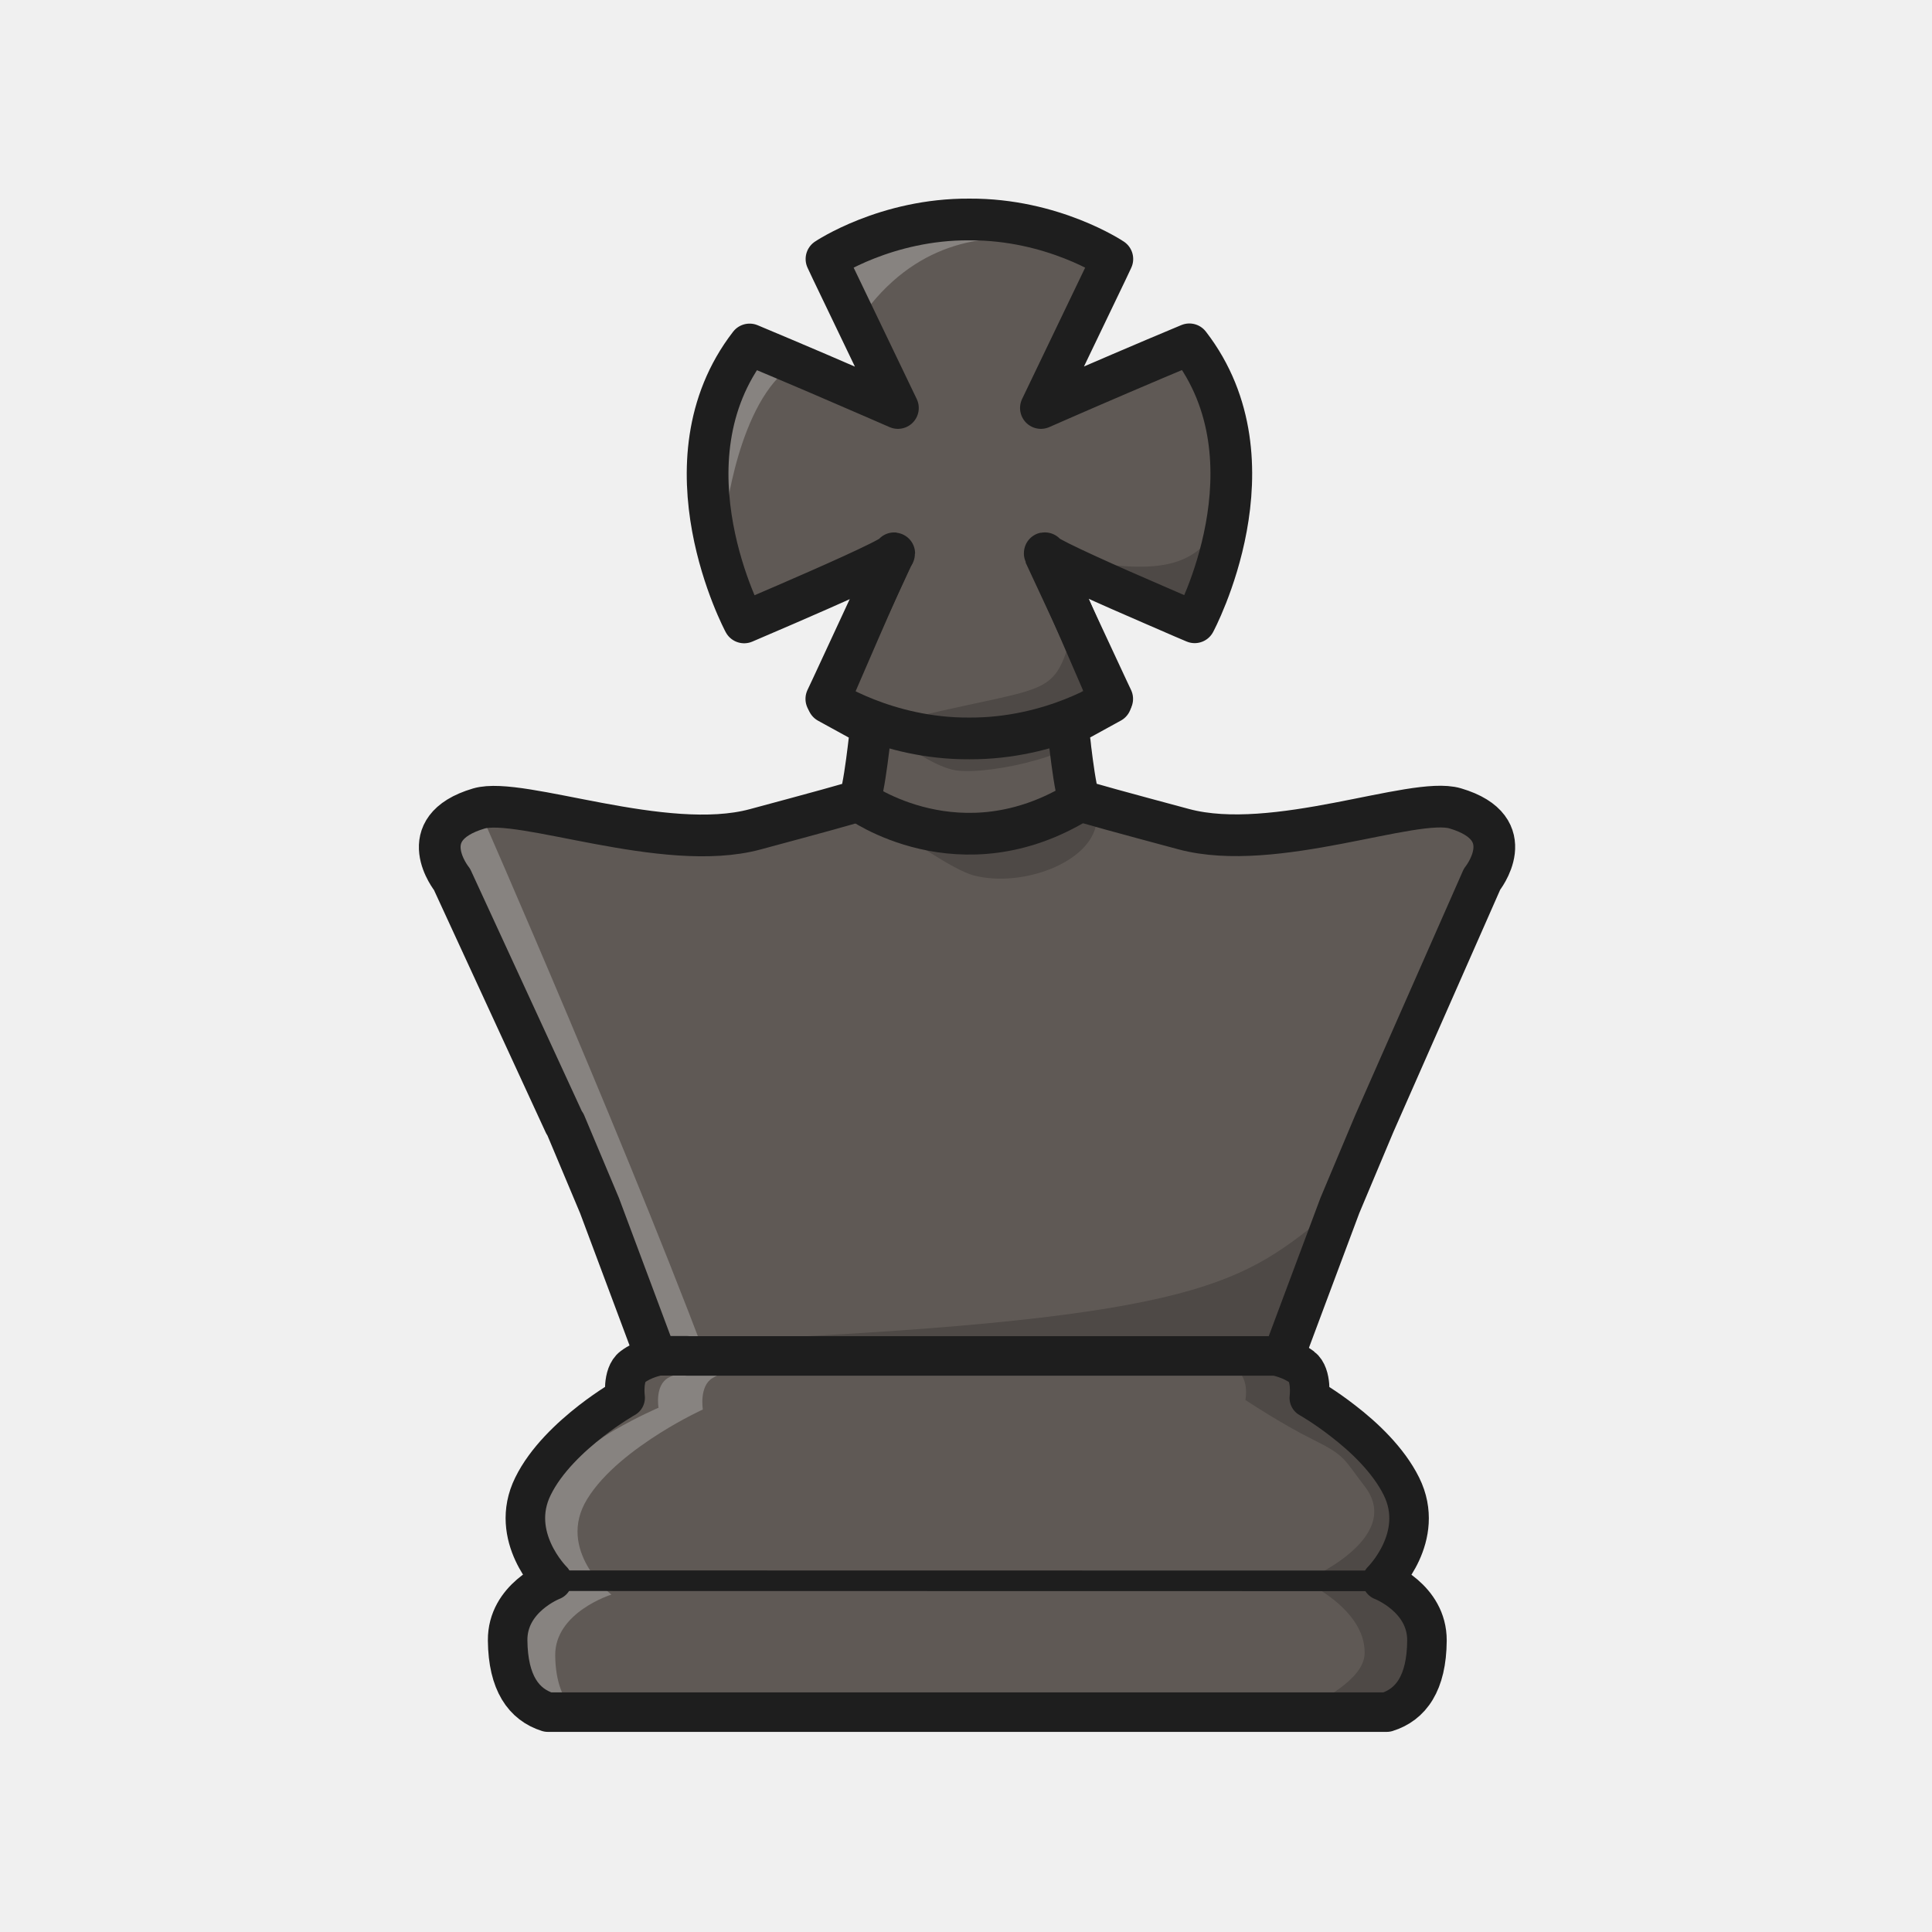
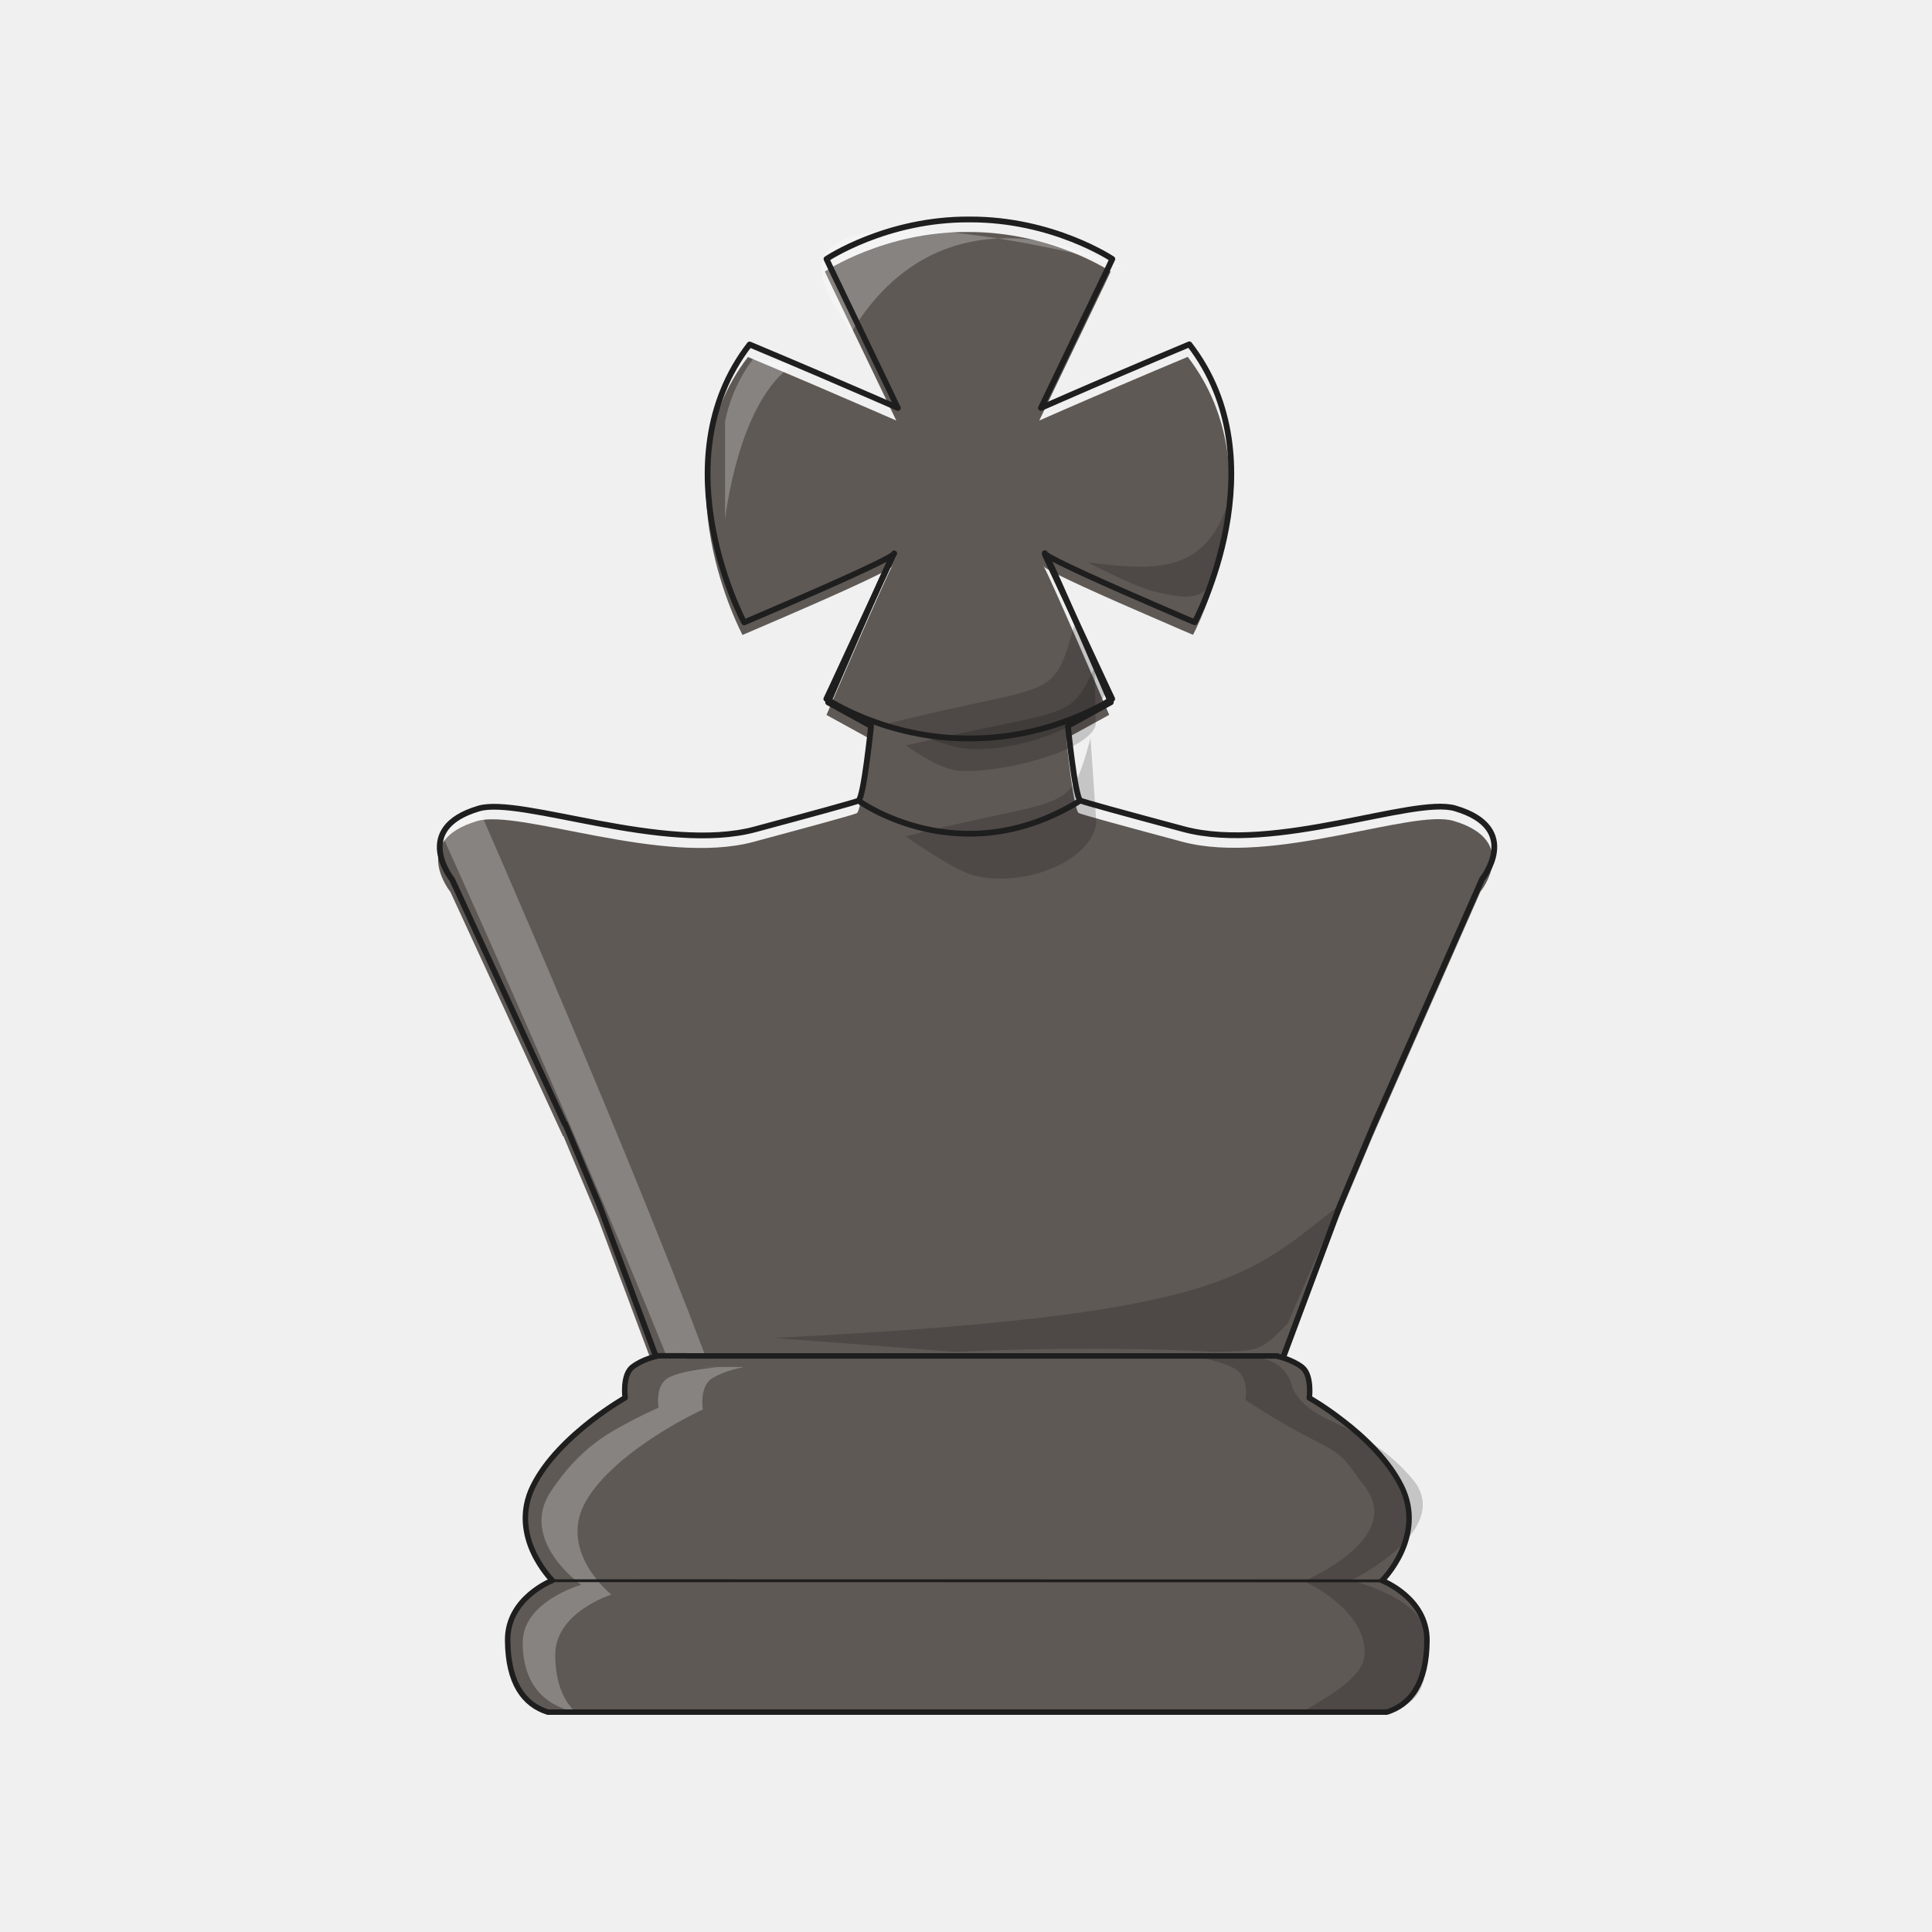
- <svg xmlns="http://www.w3.org/2000/svg" id="Layer_2" data-name="Layer 2" viewBox="0 0 141.73 141.73">
-   <defs>
-     <style>.cls-1{stroke-width:3.06px;fill:none;stroke:#1e1e1e;stroke-linejoin:round}.cls-4{fill-rule:evenodd}.cls-4,.cls-5,.cls-6{stroke-width:0}.cls-4{fill:#000;isolation:isolate;opacity:.18}.cls-5{fill:#fff;opacity:.25}.cls-6{fill:#5f5955}</style>
-   </defs>
-   <path d="m41.3 83.35-8.26-17.92s-3.01-3.73 1.97-5.2c3.06-.9 13.62 3.32 20.26 1.53 4.2-1.13 7.44-2.01 7.59-2.11.39-.27.92-5.47.92-5.47l-3.15-1.73s4.22-9.85 4.79-10.86c.04-.03.06-.05.06-.07 0-.03-.02 0-.06.07-.57.47-4.85 2.36-7.88 3.67-1.74.75-3.07 1.32-3.07 1.32s-6.29-11.73.4-20.39c1.67.7 3.42 1.44 5.01 2.12 3.26 1.4 5.87 2.54 5.87 2.54l-4.84-10.08-.4-.85s4.37-2.94 10.49-2.9c6.12-.03 10.48 2.9 10.48 2.9l-.4.85-4.84 10.08s2.61-1.15 5.88-2.55c1.59-.68 3.33-1.42 5.01-2.12 6.69 8.66.39 20.39.39 20.39s-1.33-.56-3.06-1.32c-3.04-1.31-7.32-3.21-7.88-3.67-.04-.07-.06-.1-.06-.07 0 .02.02.04.06.07.57 1 4.79 10.86 4.79 10.86l-3.15 1.73s.52 5.2.91 5.47c.15.1 3.39.98 7.6 2.11 6.65 1.78 16.85-2.43 19.9-1.53 4.98 1.47 1.97 5.2 1.97 5.2l-7.9 17.92-2.53 6.02-2.51 6.71-3.19 8.54H49.56l-3.19-8.54-2.51-6.71-2.53-6.02Z" class="cls-6" />
-   <path d="M32.26 60.88s10.66 23.41 18.02 42.06c.32.8 3.18 1.13 2.76 0-6.12-16.78-17.92-43.63-17.92-43.63l-2.87 1.57Zm20.93-22.77s.94-8.69 4.98-11.33c.11-.07-2.85-.55-2.96-.4-1.66 2.2-2.02 4.56-2.02 4.56v7.16Zm29.46-18.28s-12.79-7.58-20.16 4.48c-.32.52.49.81-1.04-1.51-6.87-10.37 18.33-3.99 18.33-3.99l2.87 1.01Z" class="cls-5" />
-   <path d="M94.48 97.07c-2.05 2.17-2.29 2.01-5.32 2.1-9.52-.51-19.1 0-19.1 0l-13.29-1.02c33.25-1.66 34.71-4.5 41.42-9.68l-3.72 8.6ZM66.42 61.35c12.23-3.07 11.99-1.47 13.58-7.18l.43 6.21c-.42 2.91-5.48 4.76-9 3.84-1.52-.4-5.01-2.88-5.01-2.88Zm-1.2-8.29c12.23-3.07 11.99-1.47 13.58-7.18l2.39 4.53c-.42 2.91-7.74 5.26-11.26 4.34-1.52-.4-4.7-1.69-4.7-1.69ZM79.8 41.25c5.23.69 8.87.77 10.46-4.94l-.95 4.53c-.42 2.91-1.23 3.43-4.75 2.52-1.52-.4-4.77-2.11-4.77-2.11Z" class="cls-4" />
-   <path d="M66.47 54.68c12.27-2.83 11.94-1.72 13.84-5.75l.07 4.27c-.58 2.03-7.54 3.66-10.21 3.32-1.48-.19-3.71-1.83-3.71-1.83Z" class="cls-4" />
-   <path d="m41.42 82.43-8.26-17.92s-3.01-3.73 1.97-5.2c3.06-.9 13.62 3.32 20.26 1.53 4.2-1.13 7.44-2.01 7.59-2.11.39-.27.92-5.47.92-5.47l-3.15-1.73s4.22-9.85 4.79-10.86c.04-.03.06-.05.06-.07 0-.03-.02 0-.06.07-.57.47-4.85 2.36-7.88 3.67-1.74.75-3.07 1.32-3.07 1.32s-6.29-11.73.4-20.39c1.67.7 3.42 1.44 5.01 2.12 3.26 1.4 5.87 2.54 5.87 2.54l-4.84-10.08-.4-.85s4.37-2.94 10.49-2.9C77.24 16.07 81.6 19 81.6 19l-.4.85-4.84 10.08s2.61-1.15 5.88-2.55c1.59-.68 3.33-1.42 5.01-2.12 6.69 8.66.39 20.39.39 20.39s-1.33-.56-3.06-1.32c-3.04-1.31-7.32-3.21-7.88-3.67-.04-.07-.06-.1-.06-.07 0 .02.02.04.06.07.57 1 4.79 10.86 4.79 10.86l-3.15 1.73s.52 5.2.91 5.47c.15.1 3.39.98 7.6 2.11 6.65 1.78 16.85-2.43 19.9-1.53 4.98 1.47 1.97 5.2 1.97 5.2l-7.9 17.92-2.53 6.02-2.51 6.71-3.19 8.54H49.68l-3.19-8.54-2.51-6.71-2.53-6.02Z" class="cls-1" />
-   <path d="m65.54 40.68-4.52 9.74-.4.85s4.37 2.94 10.49 2.9c6.12.03 10.48-2.9 10.48-2.9l-.4-.85-4.57-9.81M62.98 58.74s7.46 5.45 16.25 0" class="cls-1" />
-   <path d="M50.45 99.46h-2.21v.03s-1 .19-1.78.78c-.78.58-.55 2.27-.55 2.27s-1.12.63-2.5 1.7c-1.5 1.17-3.31 2.85-4.26 4.79-1.83 3.7 1.42 6.91 1.42 6.91s-3.31 1.27-3.28 4.4c.03 3.12 1.18 4.7 2.95 5.26h61.54c1.77-.55 2.93-2.12 2.95-5.25s-3.29-4.4-3.29-4.4 3.25-3.21 1.42-6.91c-.96-1.94-2.76-3.63-4.27-4.79-1.37-1.07-2.49-1.7-2.49-1.7s.22-1.69-.55-2.27c-.78-.58-1.78-.78-1.78-.78v-.03h-2.21m9.8 16.5-60.87-.01" class="cls-6" />
-   <path d="M38.34 120.51c.03 3.03 1.54 4.55 3.85 5.1.02 0 .03 0 .05.01-.94-.88-1.49-2.23-1.51-4.18-.03-3.17 4.12-4.46 4.12-4.46s-4.08-3.25-1.78-7c1.2-1.97 3.47-3.67 5.36-4.86 1.72-1.08 3.13-1.72 3.13-1.72s-.28-1.71.7-2.3c.97-.59 2.23-.79 2.23-.79v-.03h-3.14l1.28.03s-2.59.19-3.6.76c-1.01.56-.72 2.2-.72 2.2s-1.46.62-3.25 1.65c-1.96 1.13-3.4 2.61-4.65 4.49-2.39 3.58 2.22 6.85 2.22 6.85s-4.32 1.23-4.28 4.26Z" class="cls-5" />
-   <path d="M104.68 120.35c-.04 3.12-.2 4.71-3.21 5.27h-5.91c1.23-.91 4.53-2.35 4.55-4.36.04-3.27-4.46-5.27-4.46-5.27s7.44-3.09 4.46-6.96c-1.57-2.03-1.36-2.22-3.82-3.44-2.25-1.11-4.93-2.89-4.93-2.89s.37-1.76-.91-2.37c-1.27-.61-2.9-.82-2.9-.82s-3.9 0-3.91-.03h8l-1.66.03s1.99-.22 3.31.37c1.32.58 1.53 1.94 1.53 1.94s.41 1.31 2.74 2.38c2.56 1.17 4.44 2.38 6.07 4.32 3.11 3.7-4.53 7.43-4.53 7.43s5.62 1.27 5.58 4.4" style="stroke-width:0;fill:#000;isolation:isolate;opacity:.18" />
-   <path d="m101.39 115.97-60.88-.01" style="fill:none;stroke:#1e1e1e;stroke-linejoin:round;stroke-width:1.51px" />
-   <path d="M50.4 99.46h-2.21v.03s-1 .19-1.78.78c-.78.58-.55 2.27-.55 2.27s-1.12.63-2.5 1.7c-1.5 1.17-3.31 2.85-4.26 4.79-1.83 3.7 1.42 6.91 1.42 6.91s-3.31 1.27-3.28 4.4c.03 3.12 1.18 4.7 2.95 5.26h61.54c1.77-.55 2.93-2.12 2.95-5.25s-3.29-4.4-3.29-4.4 3.25-3.21 1.42-6.91c-.96-1.94-2.76-3.63-4.27-4.79-1.37-1.07-2.49-1.7-2.49-1.7s.22-1.69-.55-2.27c-.78-.58-1.78-.78-1.78-.78v-.03h-43.3Z" style="fill:none;stroke:#1e1e1e;stroke-linejoin:round;stroke-width:2.9px" />
+ <svg xmlns="http://www.w3.org/2000/svg" width="1024" height="1024" viewBox="0 0 1024 1024" fill="none">
+   <path d="M298.393 602.204L238.715 472.732C238.715 472.732 216.967 445.783 252.948 435.162C275.056 428.66 351.352 459.149 399.327 446.216C429.672 438.052 453.081 431.694 454.164 430.972C456.982 429.021 460.811 391.451 460.811 391.451L438.053 378.952C438.053 378.952 468.542 307.785 472.66 300.488C472.949 300.271 473.094 300.127 473.094 299.982C473.094 299.766 472.949 299.982 472.66 300.488C468.542 303.884 437.619 317.539 415.727 327.004C403.156 332.423 393.547 336.541 393.547 336.541C393.547 336.541 348.101 251.792 396.437 189.223C408.502 194.281 421.146 199.627 432.634 204.54C456.187 214.655 475.045 222.892 475.045 222.892L440.076 150.063L437.186 143.922C437.186 143.922 468.759 122.681 512.976 122.97C557.193 122.753 588.694 143.922 588.694 143.922L585.804 150.063L550.835 222.892C550.835 222.892 569.692 214.583 593.318 204.468C604.806 199.555 617.377 194.208 629.515 189.151C677.85 251.719 632.333 336.469 632.333 336.469C632.333 336.469 622.724 332.423 610.224 326.932C588.26 317.467 557.337 303.739 553.291 300.416C553.002 299.91 552.858 299.693 552.858 299.91C552.858 300.055 553.002 300.199 553.291 300.416C557.41 307.641 587.899 378.879 587.899 378.879L565.14 391.379C565.14 391.379 568.897 428.949 571.715 430.899C572.799 431.622 596.208 437.98 626.625 446.144C674.671 459.005 748.366 428.587 770.403 435.09C806.383 445.711 784.636 472.66 784.636 472.66L727.558 602.132L709.279 645.627L691.144 694.106L668.097 755.808H358.072L335.024 694.106L316.889 645.627L298.61 602.132L298.393 602.204Z" fill="#5F5955" style="fill:#5F5955;fill:color(display-p3 0.372 0.349 0.333);fill-opacity:1;" />
+   <path opacity="0.25" d="M233.078 439.857C233.078 439.857 310.097 608.995 363.273 743.741C365.585 749.521 386.248 751.905 383.214 743.741C338.997 622.506 253.742 428.514 253.742 428.514L233.006 439.857H233.078ZM384.297 275.344C384.297 275.344 391.089 212.559 420.278 193.485C421.073 192.979 399.687 189.511 398.892 190.595C386.898 206.49 384.297 223.541 384.297 223.541V275.272V275.344ZM597.146 143.271C597.146 143.271 504.738 88.505 451.49 175.639C449.178 179.396 455.03 181.491 443.976 164.729C394.34 89.806 576.41 135.901 576.41 135.901L597.146 143.199V143.271Z" fill="white" style="fill:white;fill-opacity:1;" />
+   <path opacity="0.18" fill-rule="evenodd" clip-rule="evenodd" d="M682.619 701.331C667.808 717.009 666.074 715.853 644.182 716.504C575.4 712.819 506.184 716.504 506.184 716.504L410.164 709.134C650.395 697.141 660.944 676.622 709.424 639.196L682.547 701.331H682.619ZM479.885 443.254C568.247 421.073 566.513 432.633 578.001 391.378L581.108 436.246C578.073 457.27 541.515 470.637 516.083 463.99C505.101 461.1 479.885 443.182 479.885 443.182V443.254ZM471.215 383.359C559.577 361.178 557.843 372.738 569.331 331.483L586.599 364.212C583.564 385.237 530.677 402.216 505.245 395.569C494.263 392.679 471.288 383.359 471.288 383.359H471.215ZM576.556 298.031C614.343 303.017 640.642 303.595 652.129 262.34L645.266 295.069C642.231 316.094 636.379 319.851 610.947 313.276C599.965 310.386 576.484 298.031 576.484 298.031H576.556Z" fill="black" style="fill:black;fill-opacity:1;" />
+   <path opacity="0.18" fill-rule="evenodd" clip-rule="evenodd" d="M480.246 395.063C568.897 374.617 566.513 382.636 580.24 353.52L580.746 384.37C576.555 399.037 526.269 410.814 506.979 408.357C496.286 406.985 480.174 395.136 480.174 395.136L480.246 395.063Z" fill="black" style="fill:black;fill-opacity:1;" />
+   <path d="M473.528 293.842C469.409 301.139 438.92 372.305 438.92 372.305L461.679 384.804C461.679 384.804 457.849 422.374 455.031 424.325C453.948 425.048 430.539 431.406 400.194 439.57C352.22 452.503 275.924 422.013 253.815 428.516C217.835 439.137 239.582 466.086 239.582 466.086L299.26 595.558L299.477 595.486L317.756 638.98L335.891 687.46L358.939 749.162H668.964L692.012 687.46L710.146 638.98L728.426 595.486L785.503 466.014C785.503 466.014 807.251 439.064 771.27 428.443C749.234 421.941 675.539 452.358 627.492 439.498C597.075 431.334 573.666 424.975 572.582 424.253C569.765 422.302 566.008 384.732 566.008 384.732L588.766 372.233C588.766 372.233 558.277 300.994 554.159 293.769M473.528 293.842C473.817 293.625 473.961 293.48 473.961 293.336C473.961 293.119 473.817 293.336 473.528 293.842ZM473.528 293.842C469.409 297.237 438.486 310.893 416.594 320.357C404.023 325.776 394.414 329.894 394.414 329.894C394.414 329.894 348.968 245.145 397.304 182.577C409.369 187.634 422.013 192.981 433.501 197.894C457.054 208.009 475.912 216.245 475.912 216.245L440.943 143.417L438.053 137.276C438.053 137.276 469.626 116.034 513.843 116.323C558.06 116.106 589.561 137.276 589.561 137.276L586.671 143.417L551.702 216.245C551.702 216.245 570.559 207.936 594.185 197.821C605.673 192.908 618.244 187.562 630.382 182.504C678.718 245.073 633.2 329.822 633.2 329.822C633.2 329.822 623.591 325.776 611.092 320.285C589.128 310.82 558.205 297.093 554.159 293.769M554.159 293.769C553.87 293.264 553.725 293.047 553.725 293.264C553.725 293.408 553.87 293.553 554.159 293.769Z" stroke="#1E1E1E" style="stroke:#1E1E1E;stroke:color(display-p3 0.118 0.118 0.118);stroke-opacity:1;" stroke-width="3.06" stroke-linejoin="round" />
+   <path d="M473.528 293.914L440.87 364.285L437.98 370.427C437.98 370.427 469.554 391.668 513.771 391.379C557.988 391.596 589.489 370.427 589.489 370.427L586.599 364.285L553.581 293.408M455.031 424.398C455.031 424.398 508.93 463.774 572.438 424.398" stroke="#1E1E1E" style="stroke:#1E1E1E;stroke:color(display-p3 0.118 0.118 0.118);stroke-opacity:1;" stroke-width="3.06" stroke-linejoin="round" />
+   <path d="M364.502 718.6H348.535V718.816C348.535 718.816 341.31 720.189 335.675 724.452C330.039 728.642 331.701 740.853 331.701 740.853C331.701 740.853 323.609 745.404 313.638 753.135C302.801 761.588 289.724 773.726 282.86 787.743C269.638 814.475 293.119 837.668 293.119 837.668C293.119 837.668 269.205 846.843 269.421 869.458C269.638 892 277.947 903.415 290.735 907.461H735.362C748.15 903.487 756.531 892.144 756.676 869.53C756.82 846.916 732.906 837.74 732.906 837.74C732.906 837.74 756.387 814.548 743.165 787.815C736.229 773.799 723.224 761.588 712.314 753.207C702.416 745.477 694.324 740.925 694.324 740.925C694.324 740.925 695.913 728.715 690.35 724.524C684.715 720.334 677.49 718.889 677.49 718.889V718.672H661.522M732.327 837.884L292.541 837.812Z" fill="#5F5955" style="fill:#5F5955;fill:color(display-p3 0.372 0.349 0.333);fill-opacity:1;" />
+   <path opacity="0.25" d="M277.006 870.685C277.223 892.577 288.132 903.559 304.822 907.533C304.967 907.533 305.039 907.533 305.183 907.605C298.392 901.247 294.418 891.493 294.274 877.405C294.057 854.501 324.041 845.181 324.041 845.181C324.041 845.181 294.563 821.7 311.18 794.606C319.85 780.373 336.251 768.09 349.906 759.492C362.333 751.689 372.52 747.065 372.52 747.065C372.52 747.065 370.497 734.711 377.578 730.448C384.586 726.185 393.69 724.74 393.69 724.74V724.523H371.003L380.251 724.74C380.251 724.74 361.538 726.113 354.241 730.231C346.944 734.277 349.039 746.126 349.039 746.126C349.039 746.126 338.491 750.606 325.558 758.047C311.397 766.212 300.993 776.905 291.962 790.488C274.694 816.353 308.001 839.979 308.001 839.979C308.001 839.979 276.789 848.866 277.078 870.758L277.006 870.685Z" fill="white" style="fill:white;fill-opacity:1;" />
+   <path opacity="0.18" d="M756.313 869.529C756.024 892.071 754.868 903.559 733.121 907.605H690.421C699.308 901.03 723.15 890.626 723.295 876.104C723.584 852.478 691.071 838.028 691.071 838.028C691.071 838.028 744.825 815.703 723.295 787.742C711.951 773.075 713.469 771.702 695.695 762.888C679.439 754.868 660.076 742.008 660.076 742.008C660.076 742.008 662.749 729.292 653.501 724.885C644.325 720.477 632.549 718.96 632.549 718.96C632.549 718.96 604.371 718.96 604.299 718.743H662.099L650.105 718.96C650.105 718.96 664.483 717.37 674.02 721.633C683.557 725.824 685.074 735.65 685.074 735.65C685.074 735.65 688.037 745.114 704.871 752.845C723.367 761.298 736.95 770.041 748.727 784.057C771.196 810.79 715.997 837.739 715.997 837.739C715.997 837.739 756.602 846.915 756.313 869.529Z" fill="black" style="fill:black;fill-opacity:1;" />
+   <path d="M732.544 837.885L292.686 837.812" stroke="#1E1E1E" style="stroke:#1E1E1E;stroke:color(display-p3 0.118 0.118 0.118);stroke-opacity:1;" stroke-width="1.51" stroke-linejoin="round" />
+   <path d="M364.141 718.6H348.174V718.816C348.174 718.816 340.949 720.189 335.313 724.452C329.678 728.642 331.34 740.853 331.34 740.853C331.34 740.853 323.248 745.404 313.277 753.135C302.44 761.588 289.362 773.726 282.499 787.743C269.277 814.475 292.758 837.668 292.758 837.668C292.758 837.668 268.843 846.843 269.06 869.458C269.277 892 277.586 903.415 290.374 907.461H735.001C747.789 903.487 756.17 892.144 756.314 869.53C756.459 846.916 732.544 837.74 732.544 837.74C732.544 837.74 756.025 814.548 742.804 787.815C735.868 773.799 722.863 761.588 711.953 753.207C702.055 745.477 693.963 740.925 693.963 740.925C693.963 740.925 695.552 728.715 689.989 724.524C684.353 720.334 677.128 718.889 677.128 718.889V718.672H364.286L364.141 718.6Z" stroke="#1E1E1E" style="stroke:#1E1E1E;stroke:color(display-p3 0.118 0.118 0.118);stroke-opacity:1;" stroke-width="2.9" stroke-linejoin="round" />
</svg>
